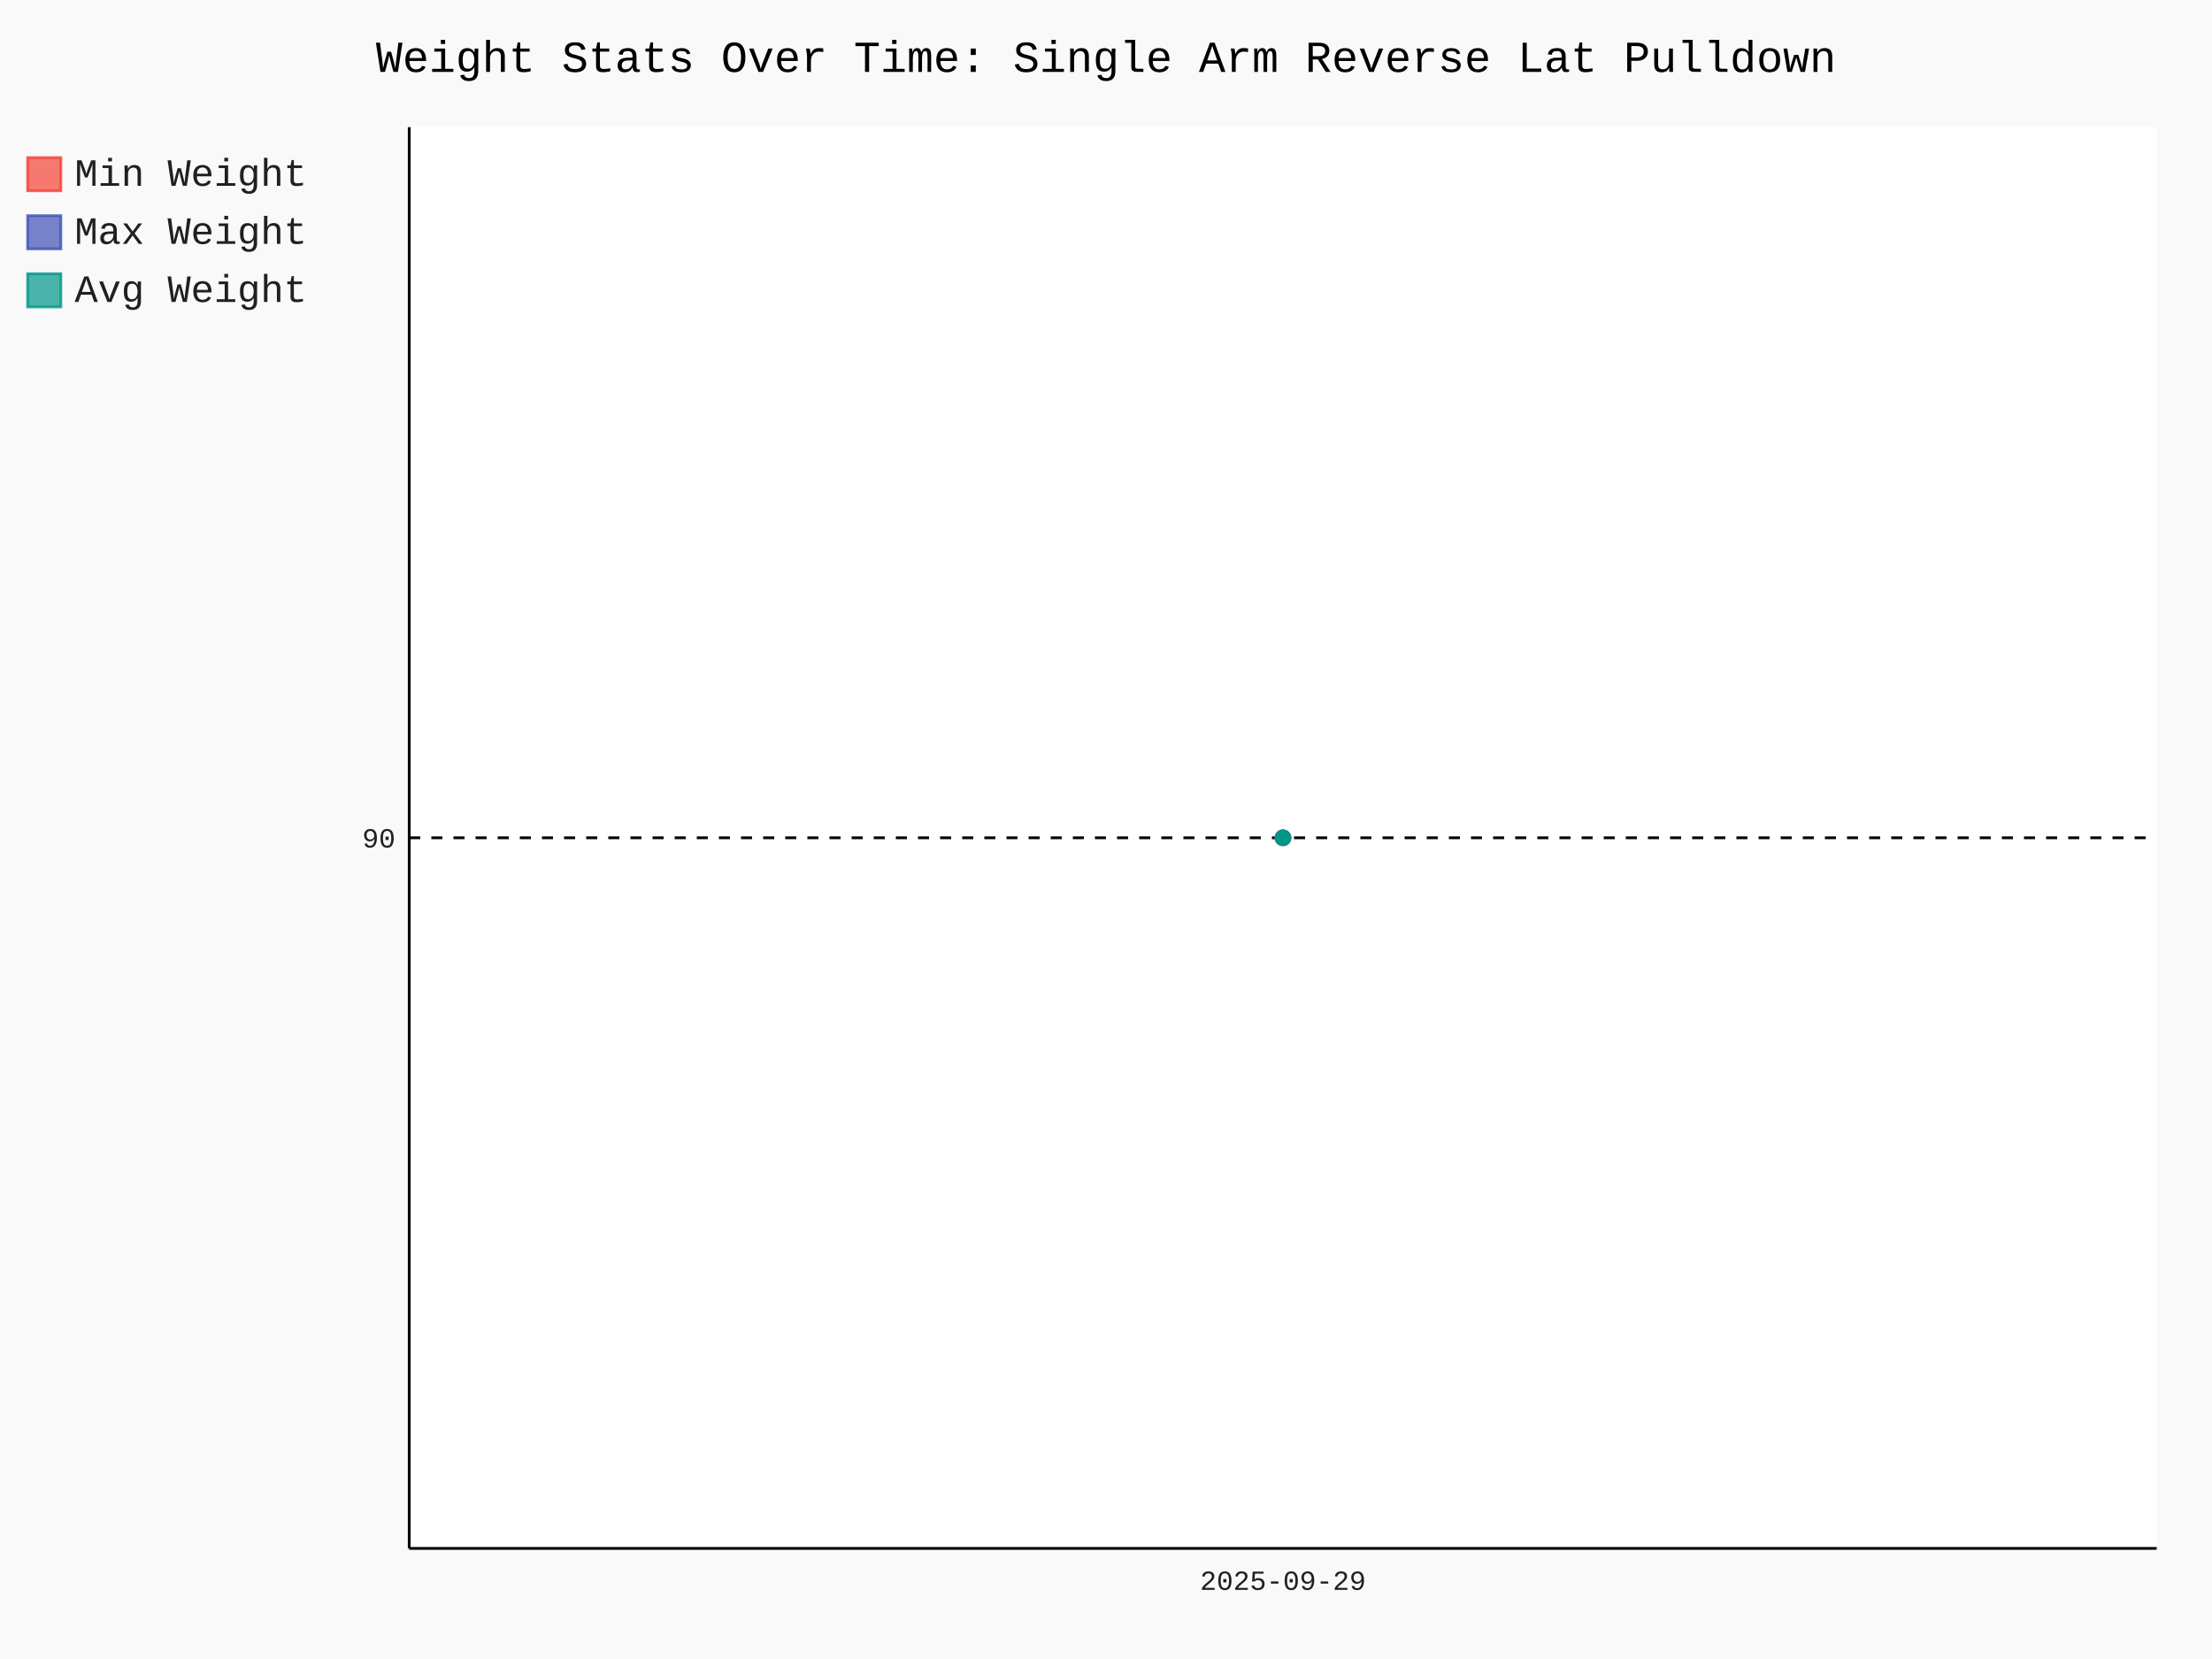
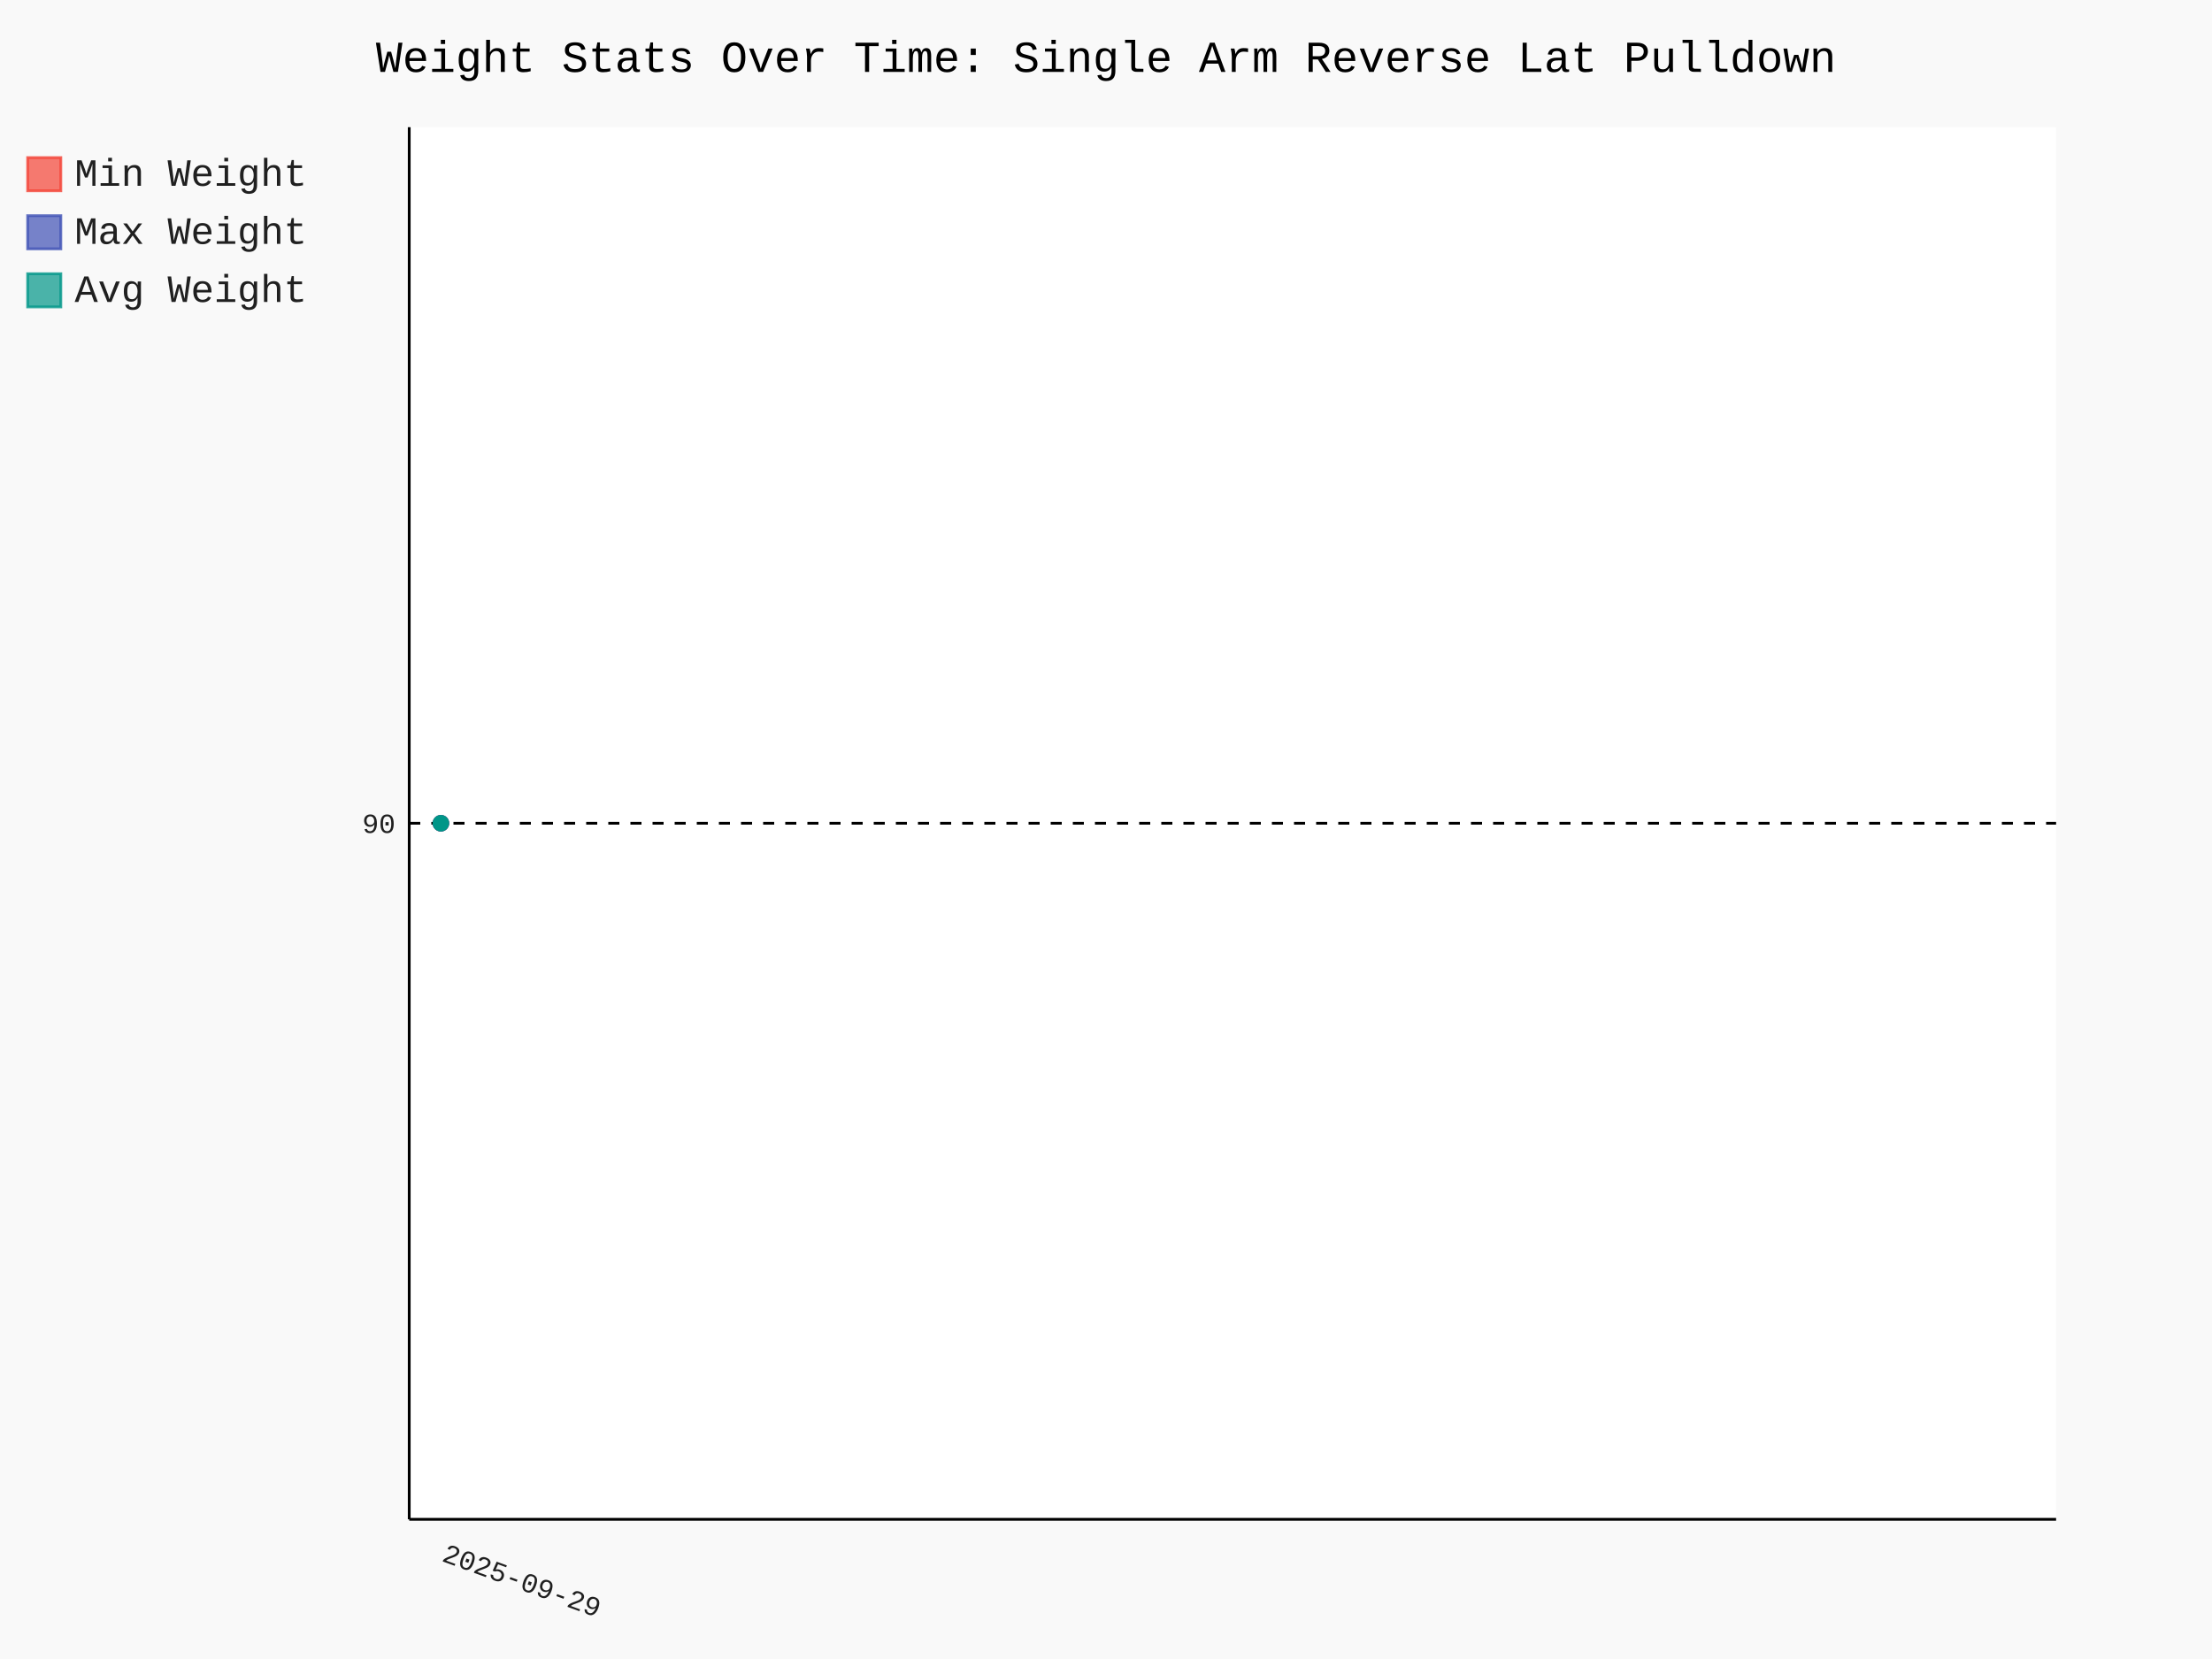
- <svg xmlns="http://www.w3.org/2000/svg" id="chart-184ba087-9c12-4da2-8e69-ef33e40619b4" class="pygal-chart" viewBox="0 0 800 600">
+ <svg xmlns="http://www.w3.org/2000/svg" id="chart-5fe8b488-cc0b-4478-9341-6bbd20ec7b68" class="pygal-chart" viewBox="0 0 800 600">
  <defs>
-     <style type="text/css">#chart-184ba087-9c12-4da2-8e69-ef33e40619b4{-webkit-user-select:none;-webkit-font-smoothing:antialiased;font-family:Consolas,"Liberation Mono",Menlo,Courier,monospace}#chart-184ba087-9c12-4da2-8e69-ef33e40619b4 .title{font-family:Consolas,"Liberation Mono",Menlo,Courier,monospace;font-size:16px}#chart-184ba087-9c12-4da2-8e69-ef33e40619b4 .legends .legend text{font-family:Consolas,"Liberation Mono",Menlo,Courier,monospace;font-size:14px}#chart-184ba087-9c12-4da2-8e69-ef33e40619b4 .axis text{font-family:Consolas,"Liberation Mono",Menlo,Courier,monospace;font-size:10px}#chart-184ba087-9c12-4da2-8e69-ef33e40619b4 .axis text.major{font-family:Consolas,"Liberation Mono",Menlo,Courier,monospace;font-size:10px}#chart-184ba087-9c12-4da2-8e69-ef33e40619b4 .text-overlay text.value{font-family:Consolas,"Liberation Mono",Menlo,Courier,monospace;font-size:16px}#chart-184ba087-9c12-4da2-8e69-ef33e40619b4 .text-overlay text.label{font-family:Consolas,"Liberation Mono",Menlo,Courier,monospace;font-size:10px}#chart-184ba087-9c12-4da2-8e69-ef33e40619b4 .tooltip{font-family:Consolas,"Liberation Mono",Menlo,Courier,monospace;font-size:14px}#chart-184ba087-9c12-4da2-8e69-ef33e40619b4 text.no_data{font-family:Consolas,"Liberation Mono",Menlo,Courier,monospace;font-size:64px}
- #chart-184ba087-9c12-4da2-8e69-ef33e40619b4{background-color:rgba(249,249,249,1)}#chart-184ba087-9c12-4da2-8e69-ef33e40619b4 path,#chart-184ba087-9c12-4da2-8e69-ef33e40619b4 line,#chart-184ba087-9c12-4da2-8e69-ef33e40619b4 rect,#chart-184ba087-9c12-4da2-8e69-ef33e40619b4 circle{-webkit-transition:150ms;-moz-transition:150ms;transition:150ms}#chart-184ba087-9c12-4da2-8e69-ef33e40619b4 .graph &gt; .background{fill:rgba(249,249,249,1)}#chart-184ba087-9c12-4da2-8e69-ef33e40619b4 .plot &gt; .background{fill:rgba(255,255,255,1)}#chart-184ba087-9c12-4da2-8e69-ef33e40619b4 .graph{fill:rgba(0,0,0,.87)}#chart-184ba087-9c12-4da2-8e69-ef33e40619b4 text.no_data{fill:rgba(0,0,0,1)}#chart-184ba087-9c12-4da2-8e69-ef33e40619b4 .title{fill:rgba(0,0,0,1)}#chart-184ba087-9c12-4da2-8e69-ef33e40619b4 .legends .legend text{fill:rgba(0,0,0,.87)}#chart-184ba087-9c12-4da2-8e69-ef33e40619b4 .legends .legend:hover text{fill:rgba(0,0,0,1)}#chart-184ba087-9c12-4da2-8e69-ef33e40619b4 .axis .line{stroke:rgba(0,0,0,1)}#chart-184ba087-9c12-4da2-8e69-ef33e40619b4 .axis .guide.line{stroke:rgba(0,0,0,.54)}#chart-184ba087-9c12-4da2-8e69-ef33e40619b4 .axis .major.line{stroke:rgba(0,0,0,.87)}#chart-184ba087-9c12-4da2-8e69-ef33e40619b4 .axis text.major{fill:rgba(0,0,0,1)}#chart-184ba087-9c12-4da2-8e69-ef33e40619b4 .axis.y .guides:hover .guide.line,#chart-184ba087-9c12-4da2-8e69-ef33e40619b4 .line-graph .axis.x .guides:hover .guide.line,#chart-184ba087-9c12-4da2-8e69-ef33e40619b4 .stackedline-graph .axis.x .guides:hover .guide.line,#chart-184ba087-9c12-4da2-8e69-ef33e40619b4 .xy-graph .axis.x .guides:hover .guide.line{stroke:rgba(0,0,0,1)}#chart-184ba087-9c12-4da2-8e69-ef33e40619b4 .axis .guides:hover text{fill:rgba(0,0,0,1)}#chart-184ba087-9c12-4da2-8e69-ef33e40619b4 .reactive{fill-opacity:.7;stroke-opacity:.8;stroke-width:1}#chart-184ba087-9c12-4da2-8e69-ef33e40619b4 .ci{stroke:rgba(0,0,0,.87)}#chart-184ba087-9c12-4da2-8e69-ef33e40619b4 .reactive.active,#chart-184ba087-9c12-4da2-8e69-ef33e40619b4 .active .reactive{fill-opacity:.8;stroke-opacity:.9;stroke-width:4}#chart-184ba087-9c12-4da2-8e69-ef33e40619b4 .ci .reactive.active{stroke-width:1.5}#chart-184ba087-9c12-4da2-8e69-ef33e40619b4 .series text{fill:rgba(0,0,0,1)}#chart-184ba087-9c12-4da2-8e69-ef33e40619b4 .tooltip rect{fill:rgba(255,255,255,1);stroke:rgba(0,0,0,1);-webkit-transition:opacity 150ms;-moz-transition:opacity 150ms;transition:opacity 150ms}#chart-184ba087-9c12-4da2-8e69-ef33e40619b4 .tooltip .label{fill:rgba(0,0,0,.87)}#chart-184ba087-9c12-4da2-8e69-ef33e40619b4 .tooltip .label{fill:rgba(0,0,0,.87)}#chart-184ba087-9c12-4da2-8e69-ef33e40619b4 .tooltip .legend{font-size:.8em;fill:rgba(0,0,0,.54)}#chart-184ba087-9c12-4da2-8e69-ef33e40619b4 .tooltip .x_label{font-size:.6em;fill:rgba(0,0,0,1)}#chart-184ba087-9c12-4da2-8e69-ef33e40619b4 .tooltip .xlink{font-size:.5em;text-decoration:underline}#chart-184ba087-9c12-4da2-8e69-ef33e40619b4 .tooltip .value{font-size:1.5em}#chart-184ba087-9c12-4da2-8e69-ef33e40619b4 .bound{font-size:.5em}#chart-184ba087-9c12-4da2-8e69-ef33e40619b4 .max-value{font-size:.75em;fill:rgba(0,0,0,.54)}#chart-184ba087-9c12-4da2-8e69-ef33e40619b4 .map-element{fill:rgba(255,255,255,1);stroke:rgba(0,0,0,.54) !important}#chart-184ba087-9c12-4da2-8e69-ef33e40619b4 .map-element .reactive{fill-opacity:inherit;stroke-opacity:inherit}#chart-184ba087-9c12-4da2-8e69-ef33e40619b4 .color-0,#chart-184ba087-9c12-4da2-8e69-ef33e40619b4 .color-0 a:visited{stroke:#F44336;fill:#F44336}#chart-184ba087-9c12-4da2-8e69-ef33e40619b4 .color-1,#chart-184ba087-9c12-4da2-8e69-ef33e40619b4 .color-1 a:visited{stroke:#3F51B5;fill:#3F51B5}#chart-184ba087-9c12-4da2-8e69-ef33e40619b4 .color-2,#chart-184ba087-9c12-4da2-8e69-ef33e40619b4 .color-2 a:visited{stroke:#009688;fill:#009688}#chart-184ba087-9c12-4da2-8e69-ef33e40619b4 .text-overlay .color-0 text{fill:black}#chart-184ba087-9c12-4da2-8e69-ef33e40619b4 .text-overlay .color-1 text{fill:black}#chart-184ba087-9c12-4da2-8e69-ef33e40619b4 .text-overlay .color-2 text{fill:black}
- #chart-184ba087-9c12-4da2-8e69-ef33e40619b4 text.no_data{text-anchor:middle}#chart-184ba087-9c12-4da2-8e69-ef33e40619b4 .guide.line{fill:none}#chart-184ba087-9c12-4da2-8e69-ef33e40619b4 .centered{text-anchor:middle}#chart-184ba087-9c12-4da2-8e69-ef33e40619b4 .title{text-anchor:middle}#chart-184ba087-9c12-4da2-8e69-ef33e40619b4 .legends .legend text{fill-opacity:1}#chart-184ba087-9c12-4da2-8e69-ef33e40619b4 .axis.x text{text-anchor:middle}#chart-184ba087-9c12-4da2-8e69-ef33e40619b4 .axis.x:not(.web) text[transform]{text-anchor:start}#chart-184ba087-9c12-4da2-8e69-ef33e40619b4 .axis.x:not(.web) text[transform].backwards{text-anchor:end}#chart-184ba087-9c12-4da2-8e69-ef33e40619b4 .axis.y text{text-anchor:end}#chart-184ba087-9c12-4da2-8e69-ef33e40619b4 .axis.y text[transform].backwards{text-anchor:start}#chart-184ba087-9c12-4da2-8e69-ef33e40619b4 .axis.y2 text{text-anchor:start}#chart-184ba087-9c12-4da2-8e69-ef33e40619b4 .axis.y2 text[transform].backwards{text-anchor:end}#chart-184ba087-9c12-4da2-8e69-ef33e40619b4 .axis .guide.line{stroke-dasharray:4,4;stroke:black}#chart-184ba087-9c12-4da2-8e69-ef33e40619b4 .axis .major.guide.line{stroke-dasharray:6,6;stroke:black}#chart-184ba087-9c12-4da2-8e69-ef33e40619b4 .horizontal .axis.y .guide.line,#chart-184ba087-9c12-4da2-8e69-ef33e40619b4 .horizontal .axis.y2 .guide.line,#chart-184ba087-9c12-4da2-8e69-ef33e40619b4 .vertical .axis.x .guide.line{opacity:0}#chart-184ba087-9c12-4da2-8e69-ef33e40619b4 .horizontal .axis.always_show .guide.line,#chart-184ba087-9c12-4da2-8e69-ef33e40619b4 .vertical .axis.always_show .guide.line{opacity:1 !important}#chart-184ba087-9c12-4da2-8e69-ef33e40619b4 .axis.y .guides:hover .guide.line,#chart-184ba087-9c12-4da2-8e69-ef33e40619b4 .axis.y2 .guides:hover .guide.line,#chart-184ba087-9c12-4da2-8e69-ef33e40619b4 .axis.x .guides:hover .guide.line{opacity:1}#chart-184ba087-9c12-4da2-8e69-ef33e40619b4 .axis .guides:hover text{opacity:1}#chart-184ba087-9c12-4da2-8e69-ef33e40619b4 .nofill{fill:none}#chart-184ba087-9c12-4da2-8e69-ef33e40619b4 .subtle-fill{fill-opacity:.2}#chart-184ba087-9c12-4da2-8e69-ef33e40619b4 .dot{stroke-width:1px;fill-opacity:1;stroke-opacity:1}#chart-184ba087-9c12-4da2-8e69-ef33e40619b4 .dot.active{stroke-width:5px}#chart-184ba087-9c12-4da2-8e69-ef33e40619b4 .dot.negative{fill:transparent}#chart-184ba087-9c12-4da2-8e69-ef33e40619b4 text,#chart-184ba087-9c12-4da2-8e69-ef33e40619b4 tspan{stroke:none !important}#chart-184ba087-9c12-4da2-8e69-ef33e40619b4 .series text.active{opacity:1}#chart-184ba087-9c12-4da2-8e69-ef33e40619b4 .tooltip rect{fill-opacity:.95;stroke-width:.5}#chart-184ba087-9c12-4da2-8e69-ef33e40619b4 .tooltip text{fill-opacity:1}#chart-184ba087-9c12-4da2-8e69-ef33e40619b4 .showable{visibility:hidden}#chart-184ba087-9c12-4da2-8e69-ef33e40619b4 .showable.shown{visibility:visible}#chart-184ba087-9c12-4da2-8e69-ef33e40619b4 .gauge-background{fill:rgba(229,229,229,1);stroke:none}#chart-184ba087-9c12-4da2-8e69-ef33e40619b4 .bg-lines{stroke:rgba(249,249,249,1);stroke-width:2px}</style>
+     <style type="text/css">#chart-5fe8b488-cc0b-4478-9341-6bbd20ec7b68{-webkit-user-select:none;-webkit-font-smoothing:antialiased;font-family:Consolas,"Liberation Mono",Menlo,Courier,monospace}#chart-5fe8b488-cc0b-4478-9341-6bbd20ec7b68 .title{font-family:Consolas,"Liberation Mono",Menlo,Courier,monospace;font-size:16px}#chart-5fe8b488-cc0b-4478-9341-6bbd20ec7b68 .legends .legend text{font-family:Consolas,"Liberation Mono",Menlo,Courier,monospace;font-size:14px}#chart-5fe8b488-cc0b-4478-9341-6bbd20ec7b68 .axis text{font-family:Consolas,"Liberation Mono",Menlo,Courier,monospace;font-size:10px}#chart-5fe8b488-cc0b-4478-9341-6bbd20ec7b68 .axis text.major{font-family:Consolas,"Liberation Mono",Menlo,Courier,monospace;font-size:10px}#chart-5fe8b488-cc0b-4478-9341-6bbd20ec7b68 .text-overlay text.value{font-family:Consolas,"Liberation Mono",Menlo,Courier,monospace;font-size:16px}#chart-5fe8b488-cc0b-4478-9341-6bbd20ec7b68 .text-overlay text.label{font-family:Consolas,"Liberation Mono",Menlo,Courier,monospace;font-size:10px}#chart-5fe8b488-cc0b-4478-9341-6bbd20ec7b68 .tooltip{font-family:Consolas,"Liberation Mono",Menlo,Courier,monospace;font-size:14px}#chart-5fe8b488-cc0b-4478-9341-6bbd20ec7b68 text.no_data{font-family:Consolas,"Liberation Mono",Menlo,Courier,monospace;font-size:64px}
+ #chart-5fe8b488-cc0b-4478-9341-6bbd20ec7b68{background-color:rgba(249,249,249,1)}#chart-5fe8b488-cc0b-4478-9341-6bbd20ec7b68 path,#chart-5fe8b488-cc0b-4478-9341-6bbd20ec7b68 line,#chart-5fe8b488-cc0b-4478-9341-6bbd20ec7b68 rect,#chart-5fe8b488-cc0b-4478-9341-6bbd20ec7b68 circle{-webkit-transition:150ms;-moz-transition:150ms;transition:150ms}#chart-5fe8b488-cc0b-4478-9341-6bbd20ec7b68 .graph &gt; .background{fill:rgba(249,249,249,1)}#chart-5fe8b488-cc0b-4478-9341-6bbd20ec7b68 .plot &gt; .background{fill:rgba(255,255,255,1)}#chart-5fe8b488-cc0b-4478-9341-6bbd20ec7b68 .graph{fill:rgba(0,0,0,.87)}#chart-5fe8b488-cc0b-4478-9341-6bbd20ec7b68 text.no_data{fill:rgba(0,0,0,1)}#chart-5fe8b488-cc0b-4478-9341-6bbd20ec7b68 .title{fill:rgba(0,0,0,1)}#chart-5fe8b488-cc0b-4478-9341-6bbd20ec7b68 .legends .legend text{fill:rgba(0,0,0,.87)}#chart-5fe8b488-cc0b-4478-9341-6bbd20ec7b68 .legends .legend:hover text{fill:rgba(0,0,0,1)}#chart-5fe8b488-cc0b-4478-9341-6bbd20ec7b68 .axis .line{stroke:rgba(0,0,0,1)}#chart-5fe8b488-cc0b-4478-9341-6bbd20ec7b68 .axis .guide.line{stroke:rgba(0,0,0,.54)}#chart-5fe8b488-cc0b-4478-9341-6bbd20ec7b68 .axis .major.line{stroke:rgba(0,0,0,.87)}#chart-5fe8b488-cc0b-4478-9341-6bbd20ec7b68 .axis text.major{fill:rgba(0,0,0,1)}#chart-5fe8b488-cc0b-4478-9341-6bbd20ec7b68 .axis.y .guides:hover .guide.line,#chart-5fe8b488-cc0b-4478-9341-6bbd20ec7b68 .line-graph .axis.x .guides:hover .guide.line,#chart-5fe8b488-cc0b-4478-9341-6bbd20ec7b68 .stackedline-graph .axis.x .guides:hover .guide.line,#chart-5fe8b488-cc0b-4478-9341-6bbd20ec7b68 .xy-graph .axis.x .guides:hover .guide.line{stroke:rgba(0,0,0,1)}#chart-5fe8b488-cc0b-4478-9341-6bbd20ec7b68 .axis .guides:hover text{fill:rgba(0,0,0,1)}#chart-5fe8b488-cc0b-4478-9341-6bbd20ec7b68 .reactive{fill-opacity:.7;stroke-opacity:.8;stroke-width:1}#chart-5fe8b488-cc0b-4478-9341-6bbd20ec7b68 .ci{stroke:rgba(0,0,0,.87)}#chart-5fe8b488-cc0b-4478-9341-6bbd20ec7b68 .reactive.active,#chart-5fe8b488-cc0b-4478-9341-6bbd20ec7b68 .active .reactive{fill-opacity:.8;stroke-opacity:.9;stroke-width:4}#chart-5fe8b488-cc0b-4478-9341-6bbd20ec7b68 .ci .reactive.active{stroke-width:1.5}#chart-5fe8b488-cc0b-4478-9341-6bbd20ec7b68 .series text{fill:rgba(0,0,0,1)}#chart-5fe8b488-cc0b-4478-9341-6bbd20ec7b68 .tooltip rect{fill:rgba(255,255,255,1);stroke:rgba(0,0,0,1);-webkit-transition:opacity 150ms;-moz-transition:opacity 150ms;transition:opacity 150ms}#chart-5fe8b488-cc0b-4478-9341-6bbd20ec7b68 .tooltip .label{fill:rgba(0,0,0,.87)}#chart-5fe8b488-cc0b-4478-9341-6bbd20ec7b68 .tooltip .label{fill:rgba(0,0,0,.87)}#chart-5fe8b488-cc0b-4478-9341-6bbd20ec7b68 .tooltip .legend{font-size:.8em;fill:rgba(0,0,0,.54)}#chart-5fe8b488-cc0b-4478-9341-6bbd20ec7b68 .tooltip .x_label{font-size:.6em;fill:rgba(0,0,0,1)}#chart-5fe8b488-cc0b-4478-9341-6bbd20ec7b68 .tooltip .xlink{font-size:.5em;text-decoration:underline}#chart-5fe8b488-cc0b-4478-9341-6bbd20ec7b68 .tooltip .value{font-size:1.5em}#chart-5fe8b488-cc0b-4478-9341-6bbd20ec7b68 .bound{font-size:.5em}#chart-5fe8b488-cc0b-4478-9341-6bbd20ec7b68 .max-value{font-size:.75em;fill:rgba(0,0,0,.54)}#chart-5fe8b488-cc0b-4478-9341-6bbd20ec7b68 .map-element{fill:rgba(255,255,255,1);stroke:rgba(0,0,0,.54) !important}#chart-5fe8b488-cc0b-4478-9341-6bbd20ec7b68 .map-element .reactive{fill-opacity:inherit;stroke-opacity:inherit}#chart-5fe8b488-cc0b-4478-9341-6bbd20ec7b68 .color-0,#chart-5fe8b488-cc0b-4478-9341-6bbd20ec7b68 .color-0 a:visited{stroke:#F44336;fill:#F44336}#chart-5fe8b488-cc0b-4478-9341-6bbd20ec7b68 .color-1,#chart-5fe8b488-cc0b-4478-9341-6bbd20ec7b68 .color-1 a:visited{stroke:#3F51B5;fill:#3F51B5}#chart-5fe8b488-cc0b-4478-9341-6bbd20ec7b68 .color-2,#chart-5fe8b488-cc0b-4478-9341-6bbd20ec7b68 .color-2 a:visited{stroke:#009688;fill:#009688}#chart-5fe8b488-cc0b-4478-9341-6bbd20ec7b68 .text-overlay .color-0 text{fill:black}#chart-5fe8b488-cc0b-4478-9341-6bbd20ec7b68 .text-overlay .color-1 text{fill:black}#chart-5fe8b488-cc0b-4478-9341-6bbd20ec7b68 .text-overlay .color-2 text{fill:black}
+ #chart-5fe8b488-cc0b-4478-9341-6bbd20ec7b68 text.no_data{text-anchor:middle}#chart-5fe8b488-cc0b-4478-9341-6bbd20ec7b68 .guide.line{fill:none}#chart-5fe8b488-cc0b-4478-9341-6bbd20ec7b68 .centered{text-anchor:middle}#chart-5fe8b488-cc0b-4478-9341-6bbd20ec7b68 .title{text-anchor:middle}#chart-5fe8b488-cc0b-4478-9341-6bbd20ec7b68 .legends .legend text{fill-opacity:1}#chart-5fe8b488-cc0b-4478-9341-6bbd20ec7b68 .axis.x text{text-anchor:middle}#chart-5fe8b488-cc0b-4478-9341-6bbd20ec7b68 .axis.x:not(.web) text[transform]{text-anchor:start}#chart-5fe8b488-cc0b-4478-9341-6bbd20ec7b68 .axis.x:not(.web) text[transform].backwards{text-anchor:end}#chart-5fe8b488-cc0b-4478-9341-6bbd20ec7b68 .axis.y text{text-anchor:end}#chart-5fe8b488-cc0b-4478-9341-6bbd20ec7b68 .axis.y text[transform].backwards{text-anchor:start}#chart-5fe8b488-cc0b-4478-9341-6bbd20ec7b68 .axis.y2 text{text-anchor:start}#chart-5fe8b488-cc0b-4478-9341-6bbd20ec7b68 .axis.y2 text[transform].backwards{text-anchor:end}#chart-5fe8b488-cc0b-4478-9341-6bbd20ec7b68 .axis .guide.line{stroke-dasharray:4,4;stroke:black}#chart-5fe8b488-cc0b-4478-9341-6bbd20ec7b68 .axis .major.guide.line{stroke-dasharray:6,6;stroke:black}#chart-5fe8b488-cc0b-4478-9341-6bbd20ec7b68 .horizontal .axis.y .guide.line,#chart-5fe8b488-cc0b-4478-9341-6bbd20ec7b68 .horizontal .axis.y2 .guide.line,#chart-5fe8b488-cc0b-4478-9341-6bbd20ec7b68 .vertical .axis.x .guide.line{opacity:0}#chart-5fe8b488-cc0b-4478-9341-6bbd20ec7b68 .horizontal .axis.always_show .guide.line,#chart-5fe8b488-cc0b-4478-9341-6bbd20ec7b68 .vertical .axis.always_show .guide.line{opacity:1 !important}#chart-5fe8b488-cc0b-4478-9341-6bbd20ec7b68 .axis.y .guides:hover .guide.line,#chart-5fe8b488-cc0b-4478-9341-6bbd20ec7b68 .axis.y2 .guides:hover .guide.line,#chart-5fe8b488-cc0b-4478-9341-6bbd20ec7b68 .axis.x .guides:hover .guide.line{opacity:1}#chart-5fe8b488-cc0b-4478-9341-6bbd20ec7b68 .axis .guides:hover text{opacity:1}#chart-5fe8b488-cc0b-4478-9341-6bbd20ec7b68 .nofill{fill:none}#chart-5fe8b488-cc0b-4478-9341-6bbd20ec7b68 .subtle-fill{fill-opacity:.2}#chart-5fe8b488-cc0b-4478-9341-6bbd20ec7b68 .dot{stroke-width:1px;fill-opacity:1;stroke-opacity:1}#chart-5fe8b488-cc0b-4478-9341-6bbd20ec7b68 .dot.active{stroke-width:5px}#chart-5fe8b488-cc0b-4478-9341-6bbd20ec7b68 .dot.negative{fill:transparent}#chart-5fe8b488-cc0b-4478-9341-6bbd20ec7b68 text,#chart-5fe8b488-cc0b-4478-9341-6bbd20ec7b68 tspan{stroke:none !important}#chart-5fe8b488-cc0b-4478-9341-6bbd20ec7b68 .series text.active{opacity:1}#chart-5fe8b488-cc0b-4478-9341-6bbd20ec7b68 .tooltip rect{fill-opacity:.95;stroke-width:.5}#chart-5fe8b488-cc0b-4478-9341-6bbd20ec7b68 .tooltip text{fill-opacity:1}#chart-5fe8b488-cc0b-4478-9341-6bbd20ec7b68 .showable{visibility:hidden}#chart-5fe8b488-cc0b-4478-9341-6bbd20ec7b68 .showable.shown{visibility:visible}#chart-5fe8b488-cc0b-4478-9341-6bbd20ec7b68 .gauge-background{fill:rgba(229,229,229,1);stroke:none}#chart-5fe8b488-cc0b-4478-9341-6bbd20ec7b68 .bg-lines{stroke:rgba(249,249,249,1);stroke-width:2px}</style>
  </defs>
-   <g class="graph line-graph vertical">
+   <g class="graph xy-graph vertical">
    <rect x="0" y="0" width="800" height="600" class="background" />
    <g transform="translate(148, 46)" class="plot">
-       <rect x="0" y="0" width="632.0" height="514" class="background" />
+       <rect x="0" y="0" width="595.618" height="503.479" class="background" />
      <g class="axis y always_show">
-         <path d="M0 514 h632" class="line" />
+         <path d="M0 503.479 h595.618" class="line" />
        <g class="guides">
-           <path d="M0 257 h632" class="guide line" />
-           <text x="-5" y="260.5" class="">90</text>
+           <path d="M0 251.739 h595.618" class="guide line" />
+           <text x="-5" y="255.239" class="">90</text>
        </g>
      </g>
      <g class="axis x">
-         <path d="M0 0 v514" class="line" />
+         <path d="M0 0 v503.479" class="line" />
        <g class="guides">
-           <path d="M316 0 v514" class="guide line" />
-           <text x="316.0" y="529.0" class="">2025-09-29</text>
+           <path d="M11.454 0 v503.479" class="guide line" />
+           <text x="11.454" y="518.479" class="" transform="rotate(20 11.45419 518.4788)">2025-09-29</text>
        </g>
      </g>
      <g class="series serie-0 color-0" />
      <g class="series serie-1 color-1" />
      <g class="series serie-2 color-2" />
    </g>
    <g class="titles">
      <text x="400.0" y="26" class="title plot_title">Weight Stats Over Time: Single Arm Reverse Lat Pulldown</text>
    </g>
    <g transform="translate(148, 46)" class="plot overlay">
      <g class="series serie-0 color-0">
        <g class="dots">
-           <circle cx="316.0" cy="257" r="2.5" class="dot reactive tooltip-trigger" />
+           <circle cx="11.454" cy="251.739" r="2.5" class="dot reactive tooltip-trigger" />
        </g>
      </g>
      <g class="series serie-1 color-1">
        <g class="dots">
-           <circle cx="316.0" cy="257" r="2.5" class="dot reactive tooltip-trigger" />
+           <circle cx="11.454" cy="251.739" r="2.5" class="dot reactive tooltip-trigger" />
        </g>
      </g>
      <g class="series serie-2 color-2">
        <g class="dots">
-           <circle cx="316.0" cy="257" r="2.5" class="dot reactive tooltip-trigger" />
+           <circle cx="11.454" cy="251.739" r="2.5" class="dot reactive tooltip-trigger" />
        </g>
      </g>
    </g>
    <g transform="translate(148, 46)" class="plot text-overlay">
      <g class="series serie-0 color-0" />
      <g class="series serie-1 color-1" />
      <g class="series serie-2 color-2" />
    </g>
    <g transform="translate(148, 46)" class="plot tooltip-overlay">
      <g transform="translate(0 0)" style="opacity: 0" class="tooltip">
        <rect rx="0" ry="0" width="0" height="0" class="tooltip-box" />
        <g class="text" />
      </g>
    </g>
    <g transform="translate(10, 56)" class="legends">
      <g id="activate-serie-0" class="legend reactive activate-serie">
        <rect x="0.0" y="1.0" width="12" height="12" class="color-0 reactive" />
        <text x="17.0" y="11.2">Min Weight</text>
      </g>
      <g id="activate-serie-1" class="legend reactive activate-serie">
        <rect x="0.0" y="22.0" width="12" height="12" class="color-1 reactive" />
        <text x="17.0" y="32.2">Max Weight</text>
      </g>
      <g id="activate-serie-2" class="legend reactive activate-serie">
        <rect x="0.0" y="43.0" width="12" height="12" class="color-2 reactive" />
        <text x="17.0" y="53.2">Avg Weight</text>
      </g>
    </g>
-     <g transform="translate(790, 56)" class="legends" />
+     <g transform="translate(753, 56)" class="legends" />
  </g>
</svg>
